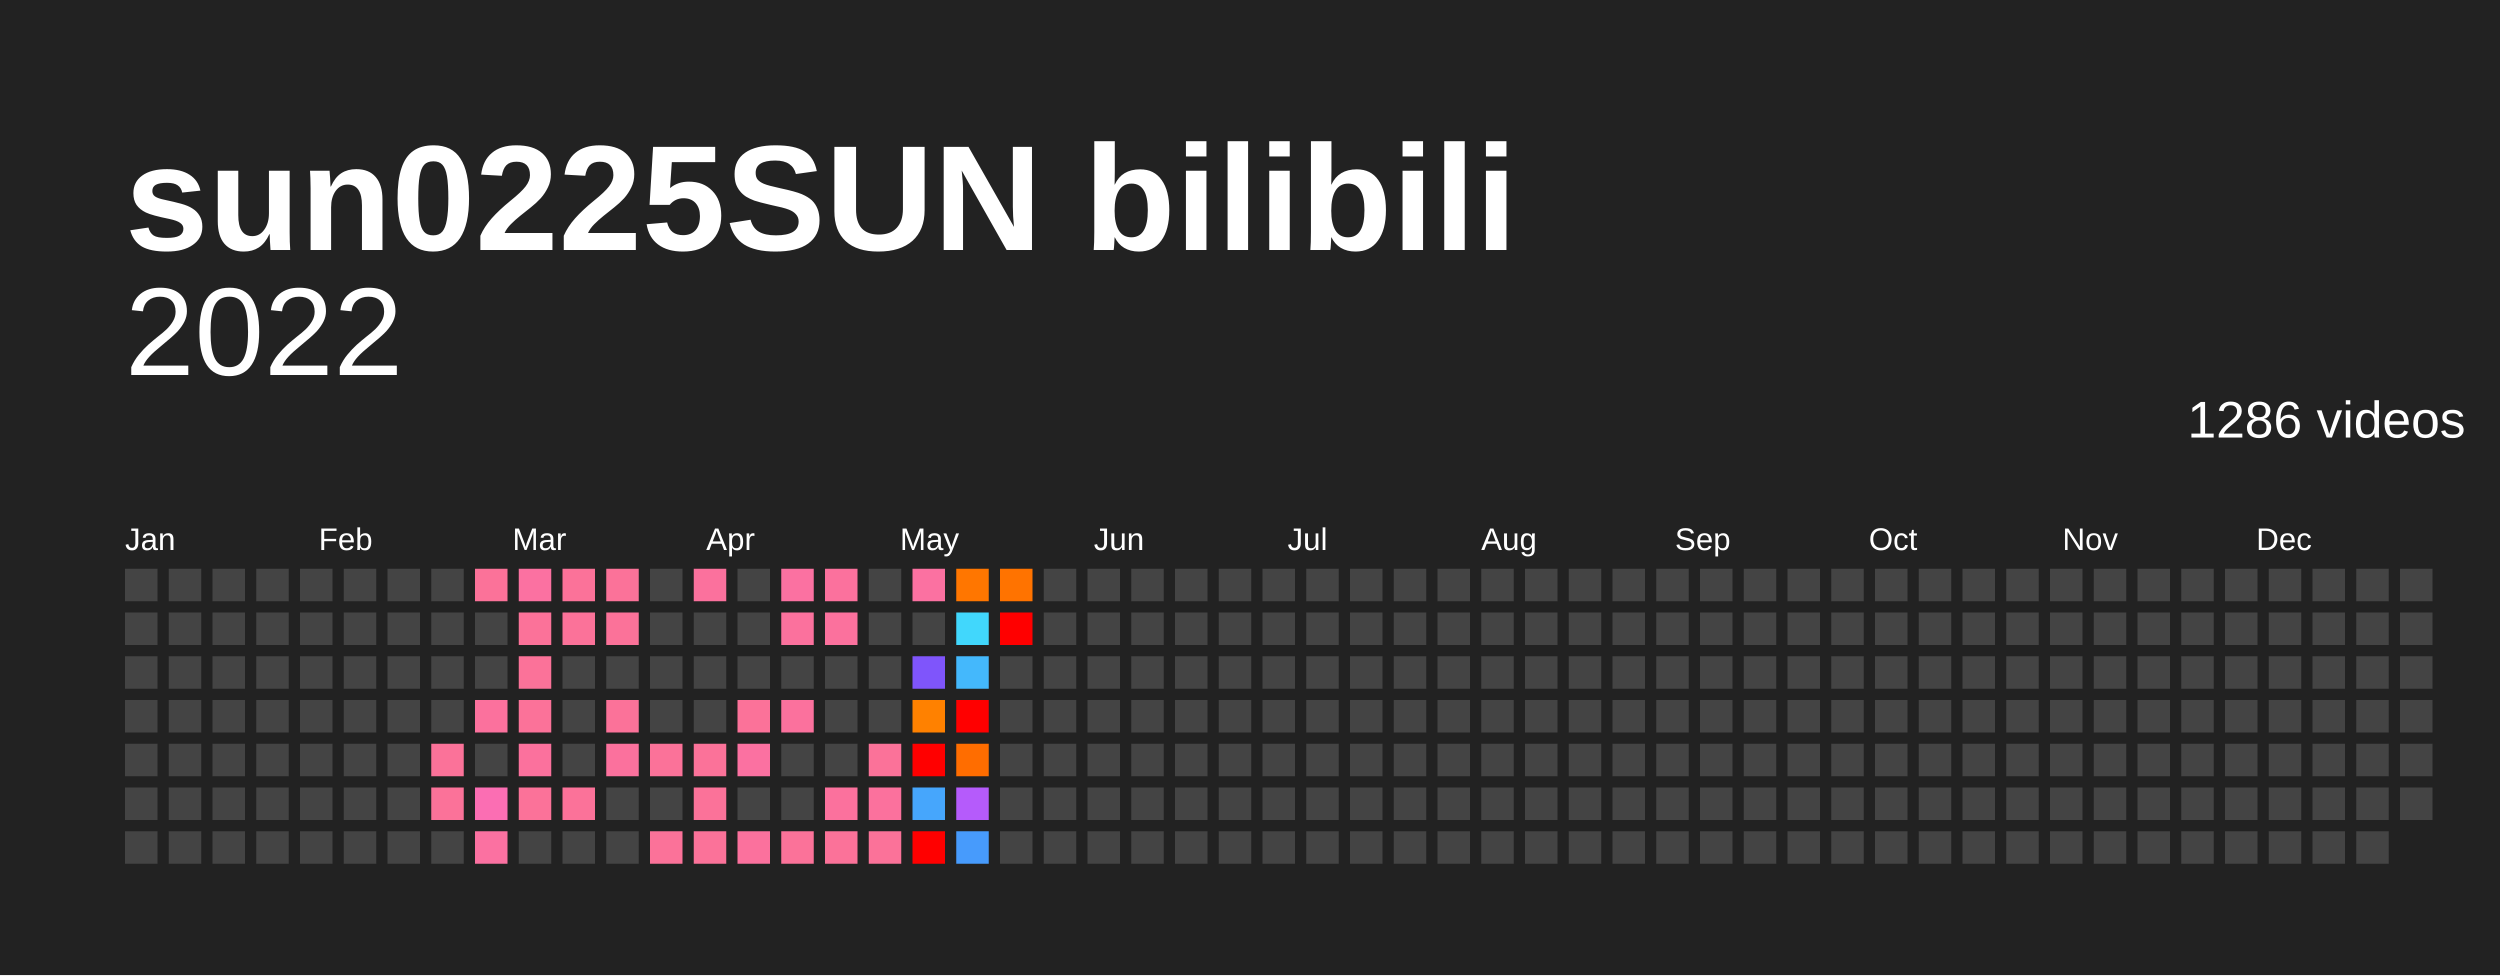
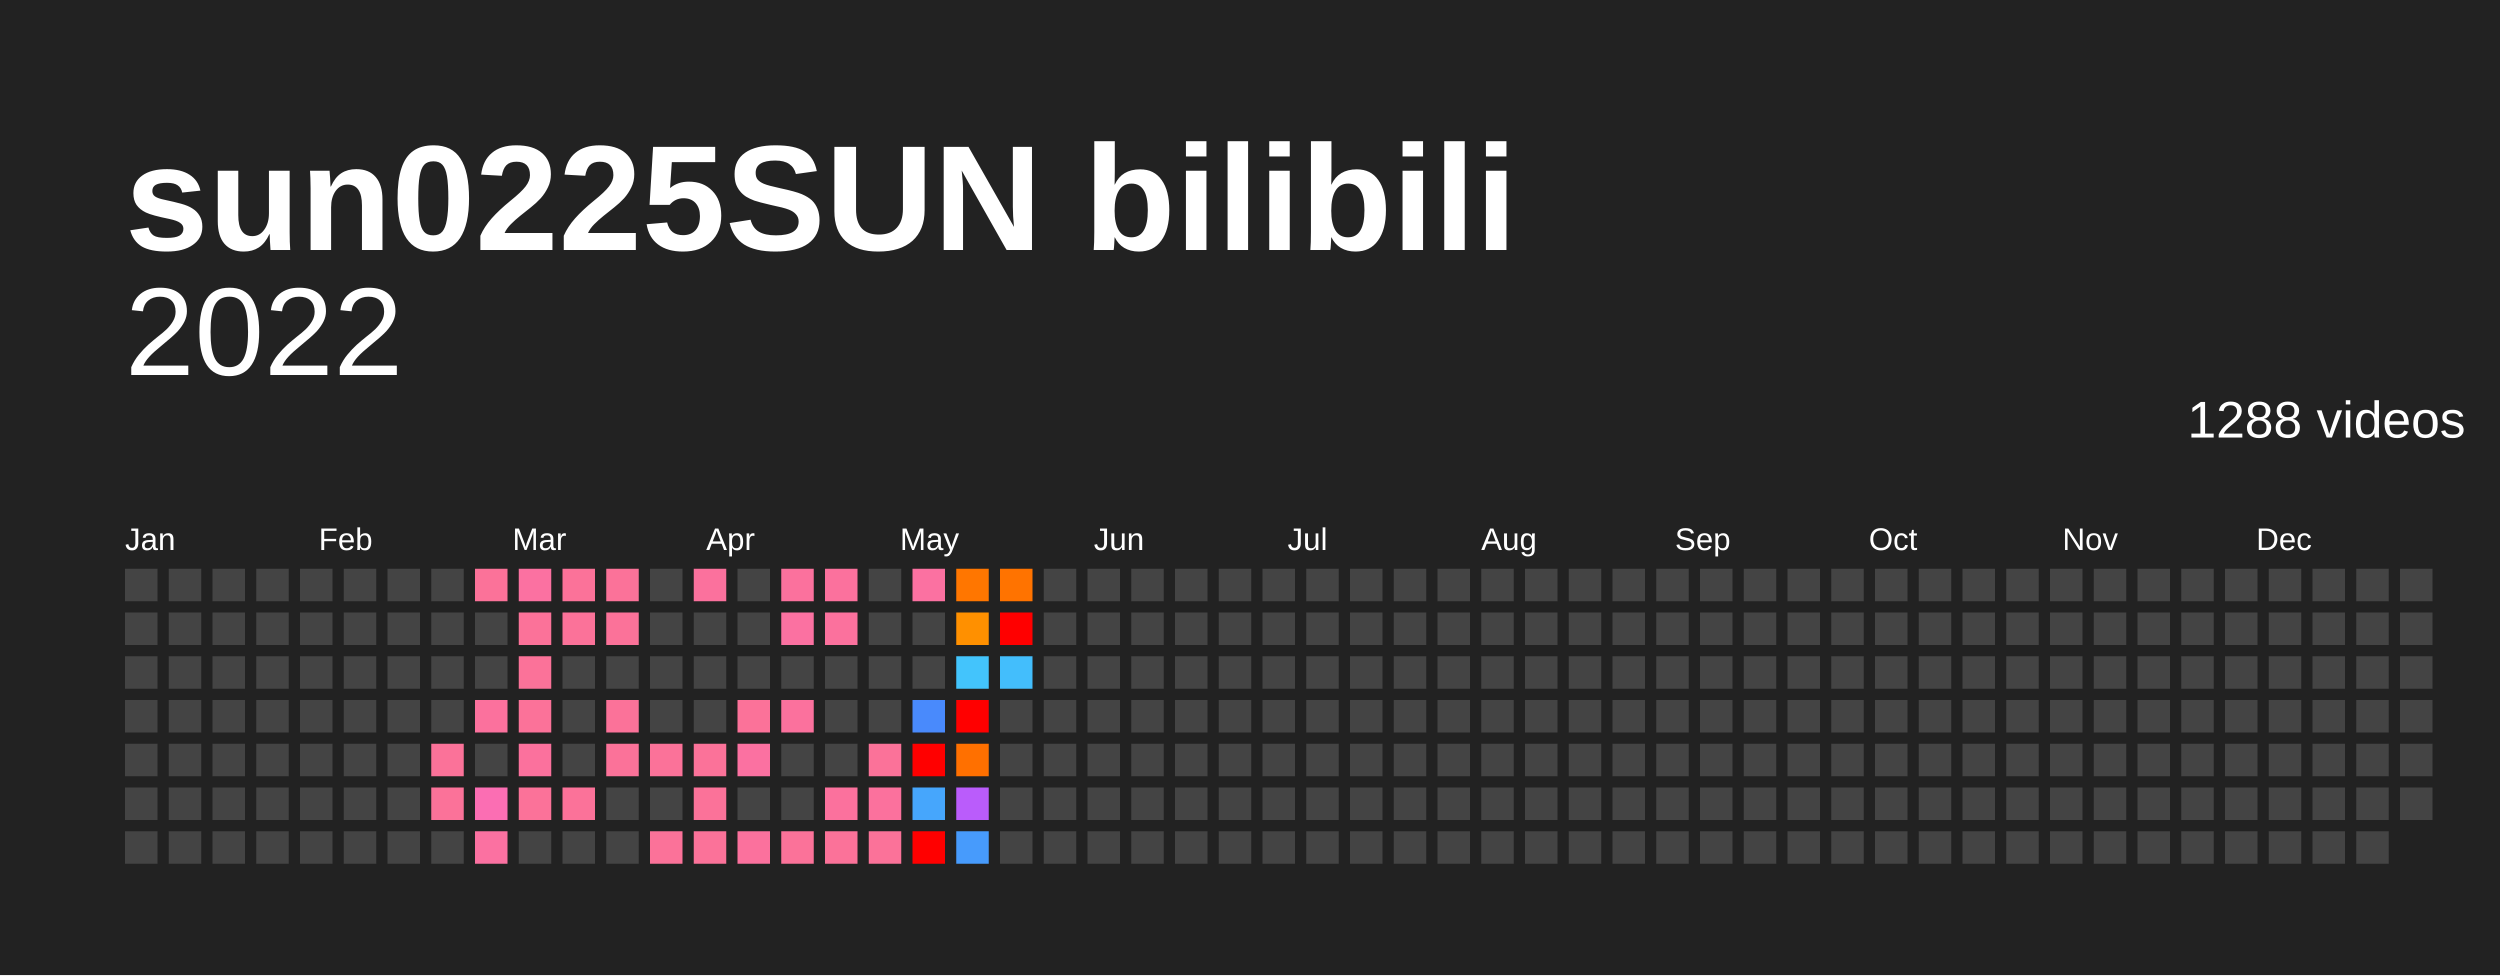
<svg xmlns="http://www.w3.org/2000/svg" baseProfile="full" height="78mm" version="1.1" viewBox="0,0,200,78" width="200mm">
  <defs />
  <rect fill="#222222" height="78" width="200" x="0" y="0" />
  <text fill="#FFFFFF" style="font-size:12px; font-family:Arial; font-weight:bold;" x="10" y="20">sun0225SUN bilibili</text>
  <text alignment-baseline="hanging" fill="#FFFFFF" style="font-size:10.0px; font-family:Arial;" x="10" y="30">2022</text>
-   <text alignment-baseline="hanging" fill="#FFFFFF" style="font-size:4.125px; font-family:Arial;" x="175" y="35">1286 videos</text>
+   <text alignment-baseline="hanging" fill="#FFFFFF" style="font-size:4.125px; font-family:Arial;" x="175" y="35">1288 videos</text>
  <text fill="#FFFFFF" style="font-size:2.5px; font-family:Arial" x="10.0" y="44">Jan</text>
  <text fill="#FFFFFF" style="font-size:2.5px; font-family:Arial" x="25.5" y="44">Feb</text>
  <text fill="#FFFFFF" style="font-size:2.5px; font-family:Arial" x="41.0" y="44">Mar</text>
  <text fill="#FFFFFF" style="font-size:2.5px; font-family:Arial" x="56.5" y="44">Apr</text>
  <text fill="#FFFFFF" style="font-size:2.5px; font-family:Arial" x="72.0" y="44">May</text>
  <text fill="#FFFFFF" style="font-size:2.5px; font-family:Arial" x="87.5" y="44">Jun</text>
  <text fill="#FFFFFF" style="font-size:2.5px; font-family:Arial" x="103.0" y="44">Jul</text>
  <text fill="#FFFFFF" style="font-size:2.5px; font-family:Arial" x="118.5" y="44">Aug</text>
  <text fill="#FFFFFF" style="font-size:2.5px; font-family:Arial" x="134.0" y="44">Sep</text>
  <text fill="#FFFFFF" style="font-size:2.5px; font-family:Arial" x="149.5" y="44">Oct</text>
  <text fill="#FFFFFF" style="font-size:2.5px; font-family:Arial" x="165.0" y="44">Nov</text>
  <text fill="#FFFFFF" style="font-size:2.5px; font-family:Arial" x="180.5" y="44">Dec</text>
  <rect fill="#444444" height="2.6" width="2.6" x="10.0" y="45.5" />
  <rect fill="#444444" height="2.6" width="2.6" x="10.0" y="49.0" />
  <rect fill="#444444" height="2.6" width="2.6" x="10.0" y="52.5" />
  <rect fill="#444444" height="2.6" width="2.6" x="10.0" y="56.0" />
  <rect fill="#444444" height="2.6" width="2.6" x="10.0" y="59.5" />
  <rect fill="#444444" height="2.6" width="2.6" x="10.0" y="63.0" />
  <rect fill="#444444" height="2.6" width="2.6" x="10.0" y="66.5" />
  <rect fill="#444444" height="2.6" width="2.6" x="13.5" y="45.5" />
  <rect fill="#444444" height="2.6" width="2.6" x="13.5" y="49.0" />
  <rect fill="#444444" height="2.6" width="2.6" x="13.5" y="52.5" />
  <rect fill="#444444" height="2.6" width="2.6" x="13.5" y="56.0" />
  <rect fill="#444444" height="2.6" width="2.6" x="13.5" y="59.5" />
  <rect fill="#444444" height="2.6" width="2.6" x="13.5" y="63.0" />
  <rect fill="#444444" height="2.6" width="2.6" x="13.5" y="66.5" />
  <rect fill="#444444" height="2.6" width="2.6" x="17.0" y="45.5" />
  <rect fill="#444444" height="2.6" width="2.6" x="17.0" y="49.0" />
  <rect fill="#444444" height="2.6" width="2.6" x="17.0" y="52.5" />
  <rect fill="#444444" height="2.6" width="2.6" x="17.0" y="56.0" />
  <rect fill="#444444" height="2.6" width="2.6" x="17.0" y="59.5" />
  <rect fill="#444444" height="2.6" width="2.6" x="17.0" y="63.0" />
  <rect fill="#444444" height="2.6" width="2.6" x="17.0" y="66.5" />
  <rect fill="#444444" height="2.6" width="2.6" x="20.5" y="45.5" />
  <rect fill="#444444" height="2.6" width="2.6" x="20.5" y="49.0" />
  <rect fill="#444444" height="2.6" width="2.6" x="20.5" y="52.5" />
  <rect fill="#444444" height="2.6" width="2.6" x="20.5" y="56.0" />
  <rect fill="#444444" height="2.6" width="2.6" x="20.5" y="59.5" />
  <rect fill="#444444" height="2.6" width="2.6" x="20.5" y="63.0" />
  <rect fill="#444444" height="2.6" width="2.6" x="20.5" y="66.5" />
  <rect fill="#444444" height="2.6" width="2.6" x="24.0" y="45.5" />
  <rect fill="#444444" height="2.6" width="2.6" x="24.0" y="49.0" />
  <rect fill="#444444" height="2.6" width="2.6" x="24.0" y="52.5" />
  <rect fill="#444444" height="2.6" width="2.6" x="24.0" y="56.0" />
  <rect fill="#444444" height="2.6" width="2.6" x="24.0" y="59.5" />
  <rect fill="#444444" height="2.6" width="2.6" x="24.0" y="63.0" />
  <rect fill="#444444" height="2.6" width="2.6" x="24.0" y="66.5" />
  <rect fill="#444444" height="2.6" width="2.6" x="27.5" y="45.5" />
  <rect fill="#444444" height="2.6" width="2.6" x="27.5" y="49.0" />
  <rect fill="#444444" height="2.6" width="2.6" x="27.5" y="52.5" />
  <rect fill="#444444" height="2.6" width="2.6" x="27.5" y="56.0" />
  <rect fill="#444444" height="2.6" width="2.6" x="27.5" y="59.5" />
  <rect fill="#444444" height="2.6" width="2.6" x="27.5" y="63.0" />
  <rect fill="#444444" height="2.6" width="2.6" x="27.5" y="66.5" />
  <rect fill="#444444" height="2.6" width="2.6" x="31.0" y="45.5" />
  <rect fill="#444444" height="2.6" width="2.6" x="31.0" y="49.0" />
  <rect fill="#444444" height="2.6" width="2.6" x="31.0" y="52.5" />
  <rect fill="#444444" height="2.6" width="2.6" x="31.0" y="56.0" />
  <rect fill="#444444" height="2.6" width="2.6" x="31.0" y="59.5" />
  <rect fill="#444444" height="2.6" width="2.6" x="31.0" y="63.0" />
  <rect fill="#444444" height="2.6" width="2.6" x="31.0" y="66.5" />
  <rect fill="#444444" height="2.6" width="2.6" x="34.5" y="45.5" />
  <rect fill="#444444" height="2.6" width="2.6" x="34.5" y="49.0" />
  <rect fill="#444444" height="2.6" width="2.6" x="34.5" y="52.5" />
  <rect fill="#444444" height="2.6" width="2.6" x="34.5" y="56.0" />
  <rect fill="#fb7299" height="2.6" width="2.6" x="34.5" y="59.5" />
  <rect fill="#fb7299" height="2.6" width="2.6" x="34.5" y="63.0" />
  <rect fill="#444444" height="2.6" width="2.6" x="34.5" y="66.5" />
  <rect fill="#fb7299" height="2.6" width="2.6" x="38.0" y="45.5" />
  <rect fill="#444444" height="2.6" width="2.6" x="38.0" y="49.0" />
  <rect fill="#444444" height="2.6" width="2.6" x="38.0" y="52.5" />
  <rect fill="#fb719d" height="2.6" width="2.6" x="38.0" y="56.0" />
  <rect fill="#444444" height="2.6" width="2.6" x="38.0" y="59.5" />
  <rect fill="#fb6eb3" height="2.6" width="2.6" x="38.0" y="63.0" />
  <rect fill="#fb71a1" height="2.6" width="2.6" x="38.0" y="66.5" />
  <rect fill="#fb71a1" height="2.6" width="2.6" x="41.5" y="45.5" />
  <rect fill="#fb7299" height="2.6" width="2.6" x="41.5" y="49.0" />
  <rect fill="#fb7299" height="2.6" width="2.6" x="41.5" y="52.5" />
  <rect fill="#fb7299" height="2.6" width="2.6" x="41.5" y="56.0" />
  <rect fill="#fb719d" height="2.6" width="2.6" x="41.5" y="59.5" />
  <rect fill="#fb7299" height="2.6" width="2.6" x="41.5" y="63.0" />
  <rect fill="#444444" height="2.6" width="2.6" x="41.5" y="66.5" />
  <rect fill="#fb7299" height="2.6" width="2.6" x="45.0" y="45.5" />
  <rect fill="#fb7299" height="2.6" width="2.6" x="45.0" y="49.0" />
  <rect fill="#444444" height="2.6" width="2.6" x="45.0" y="52.5" />
  <rect fill="#444444" height="2.6" width="2.6" x="45.0" y="56.0" />
  <rect fill="#444444" height="2.6" width="2.6" x="45.0" y="59.5" />
  <rect fill="#fb7299" height="2.6" width="2.6" x="45.0" y="63.0" />
  <rect fill="#444444" height="2.6" width="2.6" x="45.0" y="66.5" />
  <rect fill="#fb7299" height="2.6" width="2.6" x="48.5" y="45.5" />
  <rect fill="#fb7299" height="2.6" width="2.6" x="48.5" y="49.0" />
  <rect fill="#444444" height="2.6" width="2.6" x="48.5" y="52.5" />
  <rect fill="#fb7299" height="2.6" width="2.6" x="48.5" y="56.0" />
-   <rect fill="#fb719d" height="2.6" width="2.6" x="48.5" y="59.5" />
+   <rect fill="#fb7299" height="2.6" width="2.6" x="48.5" y="59.5" />
  <rect fill="#444444" height="2.6" width="2.6" x="48.5" y="63.0" />
  <rect fill="#444444" height="2.6" width="2.6" x="48.5" y="66.5" />
  <rect fill="#444444" height="2.6" width="2.6" x="52.0" y="45.5" />
  <rect fill="#444444" height="2.6" width="2.6" x="52.0" y="49.0" />
  <rect fill="#444444" height="2.6" width="2.6" x="52.0" y="52.5" />
  <rect fill="#444444" height="2.6" width="2.6" x="52.0" y="56.0" />
  <rect fill="#fb7299" height="2.6" width="2.6" x="52.0" y="59.5" />
  <rect fill="#444444" height="2.6" width="2.6" x="52.0" y="63.0" />
  <rect fill="#fb7299" height="2.6" width="2.6" x="52.0" y="66.5" />
  <rect fill="#fb719d" height="2.6" width="2.6" x="55.5" y="45.5" />
  <rect fill="#444444" height="2.6" width="2.6" x="55.5" y="49.0" />
  <rect fill="#444444" height="2.6" width="2.6" x="55.5" y="52.5" />
  <rect fill="#444444" height="2.6" width="2.6" x="55.5" y="56.0" />
  <rect fill="#fb7299" height="2.6" width="2.6" x="55.5" y="59.5" />
  <rect fill="#fb7299" height="2.6" width="2.6" x="55.5" y="63.0" />
  <rect fill="#fb7299" height="2.6" width="2.6" x="55.5" y="66.5" />
  <rect fill="#444444" height="2.6" width="2.6" x="59.0" y="45.5" />
  <rect fill="#444444" height="2.6" width="2.6" x="59.0" y="49.0" />
  <rect fill="#444444" height="2.6" width="2.6" x="59.0" y="52.5" />
  <rect fill="#fb7299" height="2.6" width="2.6" x="59.0" y="56.0" />
  <rect fill="#fb71a1" height="2.6" width="2.6" x="59.0" y="59.5" />
  <rect fill="#444444" height="2.6" width="2.6" x="59.0" y="63.0" />
  <rect fill="#fb719d" height="2.6" width="2.6" x="59.0" y="66.5" />
-   <rect fill="#fb71a1" height="2.6" width="2.6" x="62.5" y="45.5" />
-   <rect fill="#fb719d" height="2.6" width="2.6" x="62.5" y="49.0" />
+   <rect fill="#fb719d" height="2.6" width="2.6" x="62.5" y="45.5" />
+   <rect fill="#fb71a1" height="2.6" width="2.6" x="62.5" y="49.0" />
  <rect fill="#444444" height="2.6" width="2.6" x="62.5" y="52.5" />
  <rect fill="#fb719d" height="2.6" width="2.6" x="62.5" y="56.0" />
  <rect fill="#444444" height="2.6" width="2.6" x="62.5" y="59.5" />
  <rect fill="#444444" height="2.6" width="2.6" x="62.5" y="63.0" />
  <rect fill="#fb7299" height="2.6" width="2.6" x="62.5" y="66.5" />
  <rect fill="#fb719d" height="2.6" width="2.6" x="66.0" y="45.5" />
  <rect fill="#fb719d" height="2.6" width="2.6" x="66.0" y="49.0" />
  <rect fill="#444444" height="2.6" width="2.6" x="66.0" y="52.5" />
  <rect fill="#444444" height="2.6" width="2.6" x="66.0" y="56.0" />
  <rect fill="#444444" height="2.6" width="2.6" x="66.0" y="59.5" />
  <rect fill="#fb719d" height="2.6" width="2.6" x="66.0" y="63.0" />
  <rect fill="#fb7299" height="2.6" width="2.6" x="66.0" y="66.5" />
  <rect fill="#444444" height="2.6" width="2.6" x="69.5" y="45.5" />
  <rect fill="#444444" height="2.6" width="2.6" x="69.5" y="49.0" />
  <rect fill="#444444" height="2.6" width="2.6" x="69.5" y="52.5" />
  <rect fill="#444444" height="2.6" width="2.6" x="69.5" y="56.0" />
  <rect fill="#fb7299" height="2.6" width="2.6" x="69.5" y="59.5" />
  <rect fill="#fb719d" height="2.6" width="2.6" x="69.5" y="63.0" />
  <rect fill="#fb7299" height="2.6" width="2.6" x="69.5" y="66.5" />
  <rect fill="#fb71a1" height="2.6" width="2.6" x="73.0" y="45.5" />
  <rect fill="#444444" height="2.6" width="2.6" x="73.0" y="49.0" />
-   <rect fill="#7f55fb" height="2.6" width="2.6" x="73.0" y="52.5" />
-   <rect fill="#ff8100" height="2.6" width="2.6" x="73.0" y="56.0" />
+   <rect fill="#444444" height="2.6" width="2.6" x="73.0" y="52.5" />
+   <rect fill="#498afc" height="2.6" width="2.6" x="73.0" y="56.0" />
  <rect fill="red" height="2.6" width="2.6" x="73.0" y="59.5" />
  <rect fill="#46a6fc" height="2.6" width="2.6" x="73.0" y="63.0" />
  <rect fill="red" height="2.6" width="2.6" x="73.0" y="66.5" />
  <rect fill="#ff7600" height="2.6" width="2.6" x="76.5" y="45.5" />
-   <rect fill="#41d7fc" height="2.6" width="2.6" x="76.5" y="49.0" />
-   <rect fill="#44b8fc" height="2.6" width="2.6" x="76.5" y="52.5" />
+   <rect fill="#ff9000" height="2.6" width="2.6" x="76.5" y="49.0" />
+   <rect fill="#43c4fc" height="2.6" width="2.6" x="76.5" y="52.5" />
  <rect fill="red" height="2.6" width="2.6" x="76.5" y="56.0" />
-   <rect fill="#ff6d00" height="2.6" width="2.6" x="76.5" y="59.5" />
-   <rect fill="#b55bfb" height="2.6" width="2.6" x="76.5" y="63.0" />
+   <rect fill="#ff7000" height="2.6" width="2.6" x="76.5" y="59.5" />
+   <rect fill="#ba5cfb" height="2.6" width="2.6" x="76.5" y="63.0" />
  <rect fill="#479bfc" height="2.6" width="2.6" x="76.5" y="66.5" />
  <rect fill="#ff7300" height="2.6" width="2.6" x="80.0" y="45.5" />
  <rect fill="red" height="2.6" width="2.6" x="80.0" y="49.0" />
-   <rect fill="#444444" height="2.6" width="2.6" x="80.0" y="52.5" />
+   <rect fill="#43befc" height="2.6" width="2.6" x="80.0" y="52.5" />
  <rect fill="#444444" height="2.6" width="2.6" x="80.0" y="56.0" />
  <rect fill="#444444" height="2.6" width="2.6" x="80.0" y="59.5" />
  <rect fill="#444444" height="2.6" width="2.6" x="80.0" y="63.0" />
  <rect fill="#444444" height="2.6" width="2.6" x="80.0" y="66.5" />
  <rect fill="#444444" height="2.6" width="2.6" x="83.5" y="45.5" />
  <rect fill="#444444" height="2.6" width="2.6" x="83.5" y="49.0" />
  <rect fill="#444444" height="2.6" width="2.6" x="83.5" y="52.5" />
  <rect fill="#444444" height="2.6" width="2.6" x="83.5" y="56.0" />
  <rect fill="#444444" height="2.6" width="2.6" x="83.5" y="59.5" />
  <rect fill="#444444" height="2.6" width="2.6" x="83.5" y="63.0" />
  <rect fill="#444444" height="2.6" width="2.6" x="83.5" y="66.5" />
  <rect fill="#444444" height="2.6" width="2.6" x="87.0" y="45.5" />
  <rect fill="#444444" height="2.6" width="2.6" x="87.0" y="49.0" />
  <rect fill="#444444" height="2.6" width="2.6" x="87.0" y="52.5" />
  <rect fill="#444444" height="2.6" width="2.6" x="87.0" y="56.0" />
  <rect fill="#444444" height="2.6" width="2.6" x="87.0" y="59.5" />
  <rect fill="#444444" height="2.6" width="2.6" x="87.0" y="63.0" />
  <rect fill="#444444" height="2.6" width="2.6" x="87.0" y="66.5" />
  <rect fill="#444444" height="2.6" width="2.6" x="90.5" y="45.5" />
  <rect fill="#444444" height="2.6" width="2.6" x="90.5" y="49.0" />
  <rect fill="#444444" height="2.6" width="2.6" x="90.5" y="52.5" />
  <rect fill="#444444" height="2.6" width="2.6" x="90.5" y="56.0" />
  <rect fill="#444444" height="2.6" width="2.6" x="90.5" y="59.5" />
  <rect fill="#444444" height="2.6" width="2.6" x="90.5" y="63.0" />
  <rect fill="#444444" height="2.6" width="2.6" x="90.5" y="66.5" />
  <rect fill="#444444" height="2.6" width="2.6" x="94.0" y="45.5" />
  <rect fill="#444444" height="2.6" width="2.6" x="94.0" y="49.0" />
  <rect fill="#444444" height="2.6" width="2.6" x="94.0" y="52.5" />
  <rect fill="#444444" height="2.6" width="2.6" x="94.0" y="56.0" />
  <rect fill="#444444" height="2.6" width="2.6" x="94.0" y="59.5" />
  <rect fill="#444444" height="2.6" width="2.6" x="94.0" y="63.0" />
  <rect fill="#444444" height="2.6" width="2.6" x="94.0" y="66.5" />
  <rect fill="#444444" height="2.6" width="2.6" x="97.5" y="45.5" />
  <rect fill="#444444" height="2.6" width="2.6" x="97.5" y="49.0" />
  <rect fill="#444444" height="2.6" width="2.6" x="97.5" y="52.5" />
  <rect fill="#444444" height="2.6" width="2.6" x="97.5" y="56.0" />
  <rect fill="#444444" height="2.6" width="2.6" x="97.5" y="59.5" />
  <rect fill="#444444" height="2.6" width="2.6" x="97.5" y="63.0" />
  <rect fill="#444444" height="2.6" width="2.6" x="97.5" y="66.5" />
  <rect fill="#444444" height="2.6" width="2.6" x="101.0" y="45.5" />
  <rect fill="#444444" height="2.6" width="2.6" x="101.0" y="49.0" />
  <rect fill="#444444" height="2.6" width="2.6" x="101.0" y="52.5" />
  <rect fill="#444444" height="2.6" width="2.6" x="101.0" y="56.0" />
  <rect fill="#444444" height="2.6" width="2.6" x="101.0" y="59.5" />
  <rect fill="#444444" height="2.6" width="2.6" x="101.0" y="63.0" />
  <rect fill="#444444" height="2.6" width="2.6" x="101.0" y="66.5" />
  <rect fill="#444444" height="2.6" width="2.6" x="104.5" y="45.5" />
  <rect fill="#444444" height="2.6" width="2.6" x="104.5" y="49.0" />
  <rect fill="#444444" height="2.6" width="2.6" x="104.5" y="52.5" />
  <rect fill="#444444" height="2.6" width="2.6" x="104.5" y="56.0" />
  <rect fill="#444444" height="2.6" width="2.6" x="104.5" y="59.5" />
  <rect fill="#444444" height="2.6" width="2.6" x="104.5" y="63.0" />
  <rect fill="#444444" height="2.6" width="2.6" x="104.5" y="66.5" />
  <rect fill="#444444" height="2.6" width="2.6" x="108.0" y="45.5" />
  <rect fill="#444444" height="2.6" width="2.6" x="108.0" y="49.0" />
  <rect fill="#444444" height="2.6" width="2.6" x="108.0" y="52.5" />
  <rect fill="#444444" height="2.6" width="2.6" x="108.0" y="56.0" />
  <rect fill="#444444" height="2.6" width="2.6" x="108.0" y="59.5" />
  <rect fill="#444444" height="2.6" width="2.6" x="108.0" y="63.0" />
  <rect fill="#444444" height="2.6" width="2.6" x="108.0" y="66.5" />
  <rect fill="#444444" height="2.6" width="2.6" x="111.5" y="45.5" />
  <rect fill="#444444" height="2.6" width="2.6" x="111.5" y="49.0" />
  <rect fill="#444444" height="2.6" width="2.6" x="111.5" y="52.5" />
  <rect fill="#444444" height="2.6" width="2.6" x="111.5" y="56.0" />
  <rect fill="#444444" height="2.6" width="2.6" x="111.5" y="59.5" />
  <rect fill="#444444" height="2.6" width="2.6" x="111.5" y="63.0" />
  <rect fill="#444444" height="2.6" width="2.6" x="111.5" y="66.5" />
  <rect fill="#444444" height="2.6" width="2.6" x="115.0" y="45.5" />
  <rect fill="#444444" height="2.6" width="2.6" x="115.0" y="49.0" />
  <rect fill="#444444" height="2.6" width="2.6" x="115.0" y="52.5" />
  <rect fill="#444444" height="2.6" width="2.6" x="115.0" y="56.0" />
  <rect fill="#444444" height="2.6" width="2.6" x="115.0" y="59.5" />
  <rect fill="#444444" height="2.6" width="2.6" x="115.0" y="63.0" />
  <rect fill="#444444" height="2.6" width="2.6" x="115.0" y="66.5" />
  <rect fill="#444444" height="2.6" width="2.6" x="118.5" y="45.5" />
  <rect fill="#444444" height="2.6" width="2.6" x="118.5" y="49.0" />
  <rect fill="#444444" height="2.6" width="2.6" x="118.5" y="52.5" />
  <rect fill="#444444" height="2.6" width="2.6" x="118.5" y="56.0" />
  <rect fill="#444444" height="2.6" width="2.6" x="118.5" y="59.5" />
  <rect fill="#444444" height="2.6" width="2.6" x="118.5" y="63.0" />
  <rect fill="#444444" height="2.6" width="2.6" x="118.5" y="66.5" />
  <rect fill="#444444" height="2.6" width="2.6" x="122.0" y="45.5" />
  <rect fill="#444444" height="2.6" width="2.6" x="122.0" y="49.0" />
  <rect fill="#444444" height="2.6" width="2.6" x="122.0" y="52.5" />
  <rect fill="#444444" height="2.6" width="2.6" x="122.0" y="56.0" />
  <rect fill="#444444" height="2.6" width="2.6" x="122.0" y="59.5" />
  <rect fill="#444444" height="2.6" width="2.6" x="122.0" y="63.0" />
  <rect fill="#444444" height="2.6" width="2.6" x="122.0" y="66.5" />
  <rect fill="#444444" height="2.6" width="2.6" x="125.5" y="45.5" />
  <rect fill="#444444" height="2.6" width="2.6" x="125.5" y="49.0" />
  <rect fill="#444444" height="2.6" width="2.6" x="125.5" y="52.5" />
  <rect fill="#444444" height="2.6" width="2.6" x="125.5" y="56.0" />
  <rect fill="#444444" height="2.6" width="2.6" x="125.5" y="59.5" />
  <rect fill="#444444" height="2.6" width="2.6" x="125.5" y="63.0" />
  <rect fill="#444444" height="2.6" width="2.6" x="125.5" y="66.5" />
  <rect fill="#444444" height="2.6" width="2.6" x="129.0" y="45.5" />
  <rect fill="#444444" height="2.6" width="2.6" x="129.0" y="49.0" />
  <rect fill="#444444" height="2.6" width="2.6" x="129.0" y="52.5" />
  <rect fill="#444444" height="2.6" width="2.6" x="129.0" y="56.0" />
  <rect fill="#444444" height="2.6" width="2.6" x="129.0" y="59.5" />
  <rect fill="#444444" height="2.6" width="2.6" x="129.0" y="63.0" />
  <rect fill="#444444" height="2.6" width="2.6" x="129.0" y="66.5" />
  <rect fill="#444444" height="2.6" width="2.6" x="132.5" y="45.5" />
  <rect fill="#444444" height="2.6" width="2.6" x="132.5" y="49.0" />
  <rect fill="#444444" height="2.6" width="2.6" x="132.5" y="52.5" />
  <rect fill="#444444" height="2.6" width="2.6" x="132.5" y="56.0" />
  <rect fill="#444444" height="2.6" width="2.6" x="132.5" y="59.5" />
  <rect fill="#444444" height="2.6" width="2.6" x="132.5" y="63.0" />
  <rect fill="#444444" height="2.6" width="2.6" x="132.5" y="66.5" />
  <rect fill="#444444" height="2.6" width="2.6" x="136.0" y="45.5" />
  <rect fill="#444444" height="2.6" width="2.6" x="136.0" y="49.0" />
  <rect fill="#444444" height="2.6" width="2.6" x="136.0" y="52.5" />
  <rect fill="#444444" height="2.6" width="2.6" x="136.0" y="56.0" />
  <rect fill="#444444" height="2.6" width="2.6" x="136.0" y="59.5" />
  <rect fill="#444444" height="2.6" width="2.6" x="136.0" y="63.0" />
  <rect fill="#444444" height="2.6" width="2.6" x="136.0" y="66.5" />
  <rect fill="#444444" height="2.6" width="2.6" x="139.5" y="45.5" />
  <rect fill="#444444" height="2.6" width="2.6" x="139.5" y="49.0" />
  <rect fill="#444444" height="2.6" width="2.6" x="139.5" y="52.5" />
  <rect fill="#444444" height="2.6" width="2.6" x="139.5" y="56.0" />
  <rect fill="#444444" height="2.6" width="2.6" x="139.5" y="59.5" />
  <rect fill="#444444" height="2.6" width="2.6" x="139.5" y="63.0" />
  <rect fill="#444444" height="2.6" width="2.6" x="139.5" y="66.5" />
  <rect fill="#444444" height="2.6" width="2.6" x="143.0" y="45.5" />
  <rect fill="#444444" height="2.6" width="2.6" x="143.0" y="49.0" />
  <rect fill="#444444" height="2.6" width="2.6" x="143.0" y="52.5" />
  <rect fill="#444444" height="2.6" width="2.6" x="143.0" y="56.0" />
  <rect fill="#444444" height="2.6" width="2.6" x="143.0" y="59.5" />
  <rect fill="#444444" height="2.6" width="2.6" x="143.0" y="63.0" />
  <rect fill="#444444" height="2.6" width="2.6" x="143.0" y="66.5" />
  <rect fill="#444444" height="2.6" width="2.6" x="146.5" y="45.5" />
  <rect fill="#444444" height="2.6" width="2.6" x="146.5" y="49.0" />
  <rect fill="#444444" height="2.6" width="2.6" x="146.5" y="52.5" />
  <rect fill="#444444" height="2.6" width="2.6" x="146.5" y="56.0" />
  <rect fill="#444444" height="2.6" width="2.6" x="146.5" y="59.5" />
  <rect fill="#444444" height="2.6" width="2.6" x="146.5" y="63.0" />
  <rect fill="#444444" height="2.6" width="2.6" x="146.5" y="66.5" />
  <rect fill="#444444" height="2.6" width="2.6" x="150.0" y="45.5" />
  <rect fill="#444444" height="2.6" width="2.6" x="150.0" y="49.0" />
  <rect fill="#444444" height="2.6" width="2.6" x="150.0" y="52.5" />
  <rect fill="#444444" height="2.6" width="2.6" x="150.0" y="56.0" />
  <rect fill="#444444" height="2.6" width="2.6" x="150.0" y="59.5" />
  <rect fill="#444444" height="2.6" width="2.6" x="150.0" y="63.0" />
  <rect fill="#444444" height="2.6" width="2.6" x="150.0" y="66.5" />
  <rect fill="#444444" height="2.6" width="2.6" x="153.5" y="45.5" />
  <rect fill="#444444" height="2.6" width="2.6" x="153.5" y="49.0" />
  <rect fill="#444444" height="2.6" width="2.6" x="153.5" y="52.5" />
  <rect fill="#444444" height="2.6" width="2.6" x="153.5" y="56.0" />
  <rect fill="#444444" height="2.6" width="2.6" x="153.5" y="59.5" />
  <rect fill="#444444" height="2.6" width="2.6" x="153.5" y="63.0" />
  <rect fill="#444444" height="2.6" width="2.6" x="153.5" y="66.5" />
  <rect fill="#444444" height="2.6" width="2.6" x="157.0" y="45.5" />
  <rect fill="#444444" height="2.6" width="2.6" x="157.0" y="49.0" />
  <rect fill="#444444" height="2.6" width="2.6" x="157.0" y="52.5" />
  <rect fill="#444444" height="2.6" width="2.6" x="157.0" y="56.0" />
  <rect fill="#444444" height="2.6" width="2.6" x="157.0" y="59.5" />
  <rect fill="#444444" height="2.6" width="2.6" x="157.0" y="63.0" />
  <rect fill="#444444" height="2.6" width="2.6" x="157.0" y="66.5" />
  <rect fill="#444444" height="2.6" width="2.6" x="160.5" y="45.5" />
  <rect fill="#444444" height="2.6" width="2.6" x="160.5" y="49.0" />
  <rect fill="#444444" height="2.6" width="2.6" x="160.5" y="52.5" />
  <rect fill="#444444" height="2.6" width="2.6" x="160.5" y="56.0" />
  <rect fill="#444444" height="2.6" width="2.6" x="160.5" y="59.5" />
  <rect fill="#444444" height="2.6" width="2.6" x="160.5" y="63.0" />
  <rect fill="#444444" height="2.6" width="2.6" x="160.5" y="66.5" />
  <rect fill="#444444" height="2.6" width="2.6" x="164.0" y="45.5" />
  <rect fill="#444444" height="2.6" width="2.6" x="164.0" y="49.0" />
  <rect fill="#444444" height="2.6" width="2.6" x="164.0" y="52.5" />
  <rect fill="#444444" height="2.6" width="2.6" x="164.0" y="56.0" />
  <rect fill="#444444" height="2.6" width="2.6" x="164.0" y="59.5" />
  <rect fill="#444444" height="2.6" width="2.6" x="164.0" y="63.0" />
  <rect fill="#444444" height="2.6" width="2.6" x="164.0" y="66.5" />
  <rect fill="#444444" height="2.6" width="2.6" x="167.5" y="45.5" />
  <rect fill="#444444" height="2.6" width="2.6" x="167.5" y="49.0" />
  <rect fill="#444444" height="2.6" width="2.6" x="167.5" y="52.5" />
  <rect fill="#444444" height="2.6" width="2.6" x="167.5" y="56.0" />
  <rect fill="#444444" height="2.6" width="2.6" x="167.5" y="59.5" />
  <rect fill="#444444" height="2.6" width="2.6" x="167.5" y="63.0" />
  <rect fill="#444444" height="2.6" width="2.6" x="167.5" y="66.5" />
  <rect fill="#444444" height="2.6" width="2.6" x="171.0" y="45.5" />
  <rect fill="#444444" height="2.6" width="2.6" x="171.0" y="49.0" />
  <rect fill="#444444" height="2.6" width="2.6" x="171.0" y="52.5" />
  <rect fill="#444444" height="2.6" width="2.6" x="171.0" y="56.0" />
  <rect fill="#444444" height="2.6" width="2.6" x="171.0" y="59.5" />
  <rect fill="#444444" height="2.6" width="2.6" x="171.0" y="63.0" />
  <rect fill="#444444" height="2.6" width="2.6" x="171.0" y="66.5" />
  <rect fill="#444444" height="2.6" width="2.6" x="174.5" y="45.5" />
  <rect fill="#444444" height="2.6" width="2.6" x="174.5" y="49.0" />
  <rect fill="#444444" height="2.6" width="2.6" x="174.5" y="52.5" />
  <rect fill="#444444" height="2.6" width="2.6" x="174.5" y="56.0" />
  <rect fill="#444444" height="2.6" width="2.6" x="174.5" y="59.5" />
  <rect fill="#444444" height="2.6" width="2.6" x="174.5" y="63.0" />
  <rect fill="#444444" height="2.6" width="2.6" x="174.5" y="66.5" />
  <rect fill="#444444" height="2.6" width="2.6" x="178.0" y="45.5" />
  <rect fill="#444444" height="2.6" width="2.6" x="178.0" y="49.0" />
  <rect fill="#444444" height="2.6" width="2.6" x="178.0" y="52.5" />
  <rect fill="#444444" height="2.6" width="2.6" x="178.0" y="56.0" />
  <rect fill="#444444" height="2.6" width="2.6" x="178.0" y="59.5" />
  <rect fill="#444444" height="2.6" width="2.6" x="178.0" y="63.0" />
  <rect fill="#444444" height="2.6" width="2.6" x="178.0" y="66.5" />
  <rect fill="#444444" height="2.6" width="2.6" x="181.5" y="45.5" />
  <rect fill="#444444" height="2.6" width="2.6" x="181.5" y="49.0" />
  <rect fill="#444444" height="2.6" width="2.6" x="181.5" y="52.5" />
  <rect fill="#444444" height="2.6" width="2.6" x="181.5" y="56.0" />
  <rect fill="#444444" height="2.6" width="2.6" x="181.5" y="59.5" />
  <rect fill="#444444" height="2.6" width="2.6" x="181.5" y="63.0" />
  <rect fill="#444444" height="2.6" width="2.6" x="181.5" y="66.5" />
  <rect fill="#444444" height="2.6" width="2.6" x="185.0" y="45.5" />
  <rect fill="#444444" height="2.6" width="2.6" x="185.0" y="49.0" />
  <rect fill="#444444" height="2.6" width="2.6" x="185.0" y="52.5" />
  <rect fill="#444444" height="2.6" width="2.6" x="185.0" y="56.0" />
  <rect fill="#444444" height="2.6" width="2.6" x="185.0" y="59.5" />
  <rect fill="#444444" height="2.6" width="2.6" x="185.0" y="63.0" />
  <rect fill="#444444" height="2.6" width="2.6" x="185.0" y="66.5" />
  <rect fill="#444444" height="2.6" width="2.6" x="188.5" y="45.5" />
  <rect fill="#444444" height="2.6" width="2.6" x="188.5" y="49.0" />
  <rect fill="#444444" height="2.6" width="2.6" x="188.5" y="52.5" />
  <rect fill="#444444" height="2.6" width="2.6" x="188.5" y="56.0" />
  <rect fill="#444444" height="2.6" width="2.6" x="188.5" y="59.5" />
  <rect fill="#444444" height="2.6" width="2.6" x="188.5" y="63.0" />
  <rect fill="#444444" height="2.6" width="2.6" x="188.5" y="66.5" />
  <rect fill="#444444" height="2.6" width="2.6" x="192.0" y="45.5" />
  <rect fill="#444444" height="2.6" width="2.6" x="192.0" y="49.0" />
  <rect fill="#444444" height="2.6" width="2.6" x="192.0" y="52.5" />
  <rect fill="#444444" height="2.6" width="2.6" x="192.0" y="56.0" />
  <rect fill="#444444" height="2.6" width="2.6" x="192.0" y="59.5" />
  <rect fill="#444444" height="2.6" width="2.6" x="192.0" y="63.0" />
</svg>
